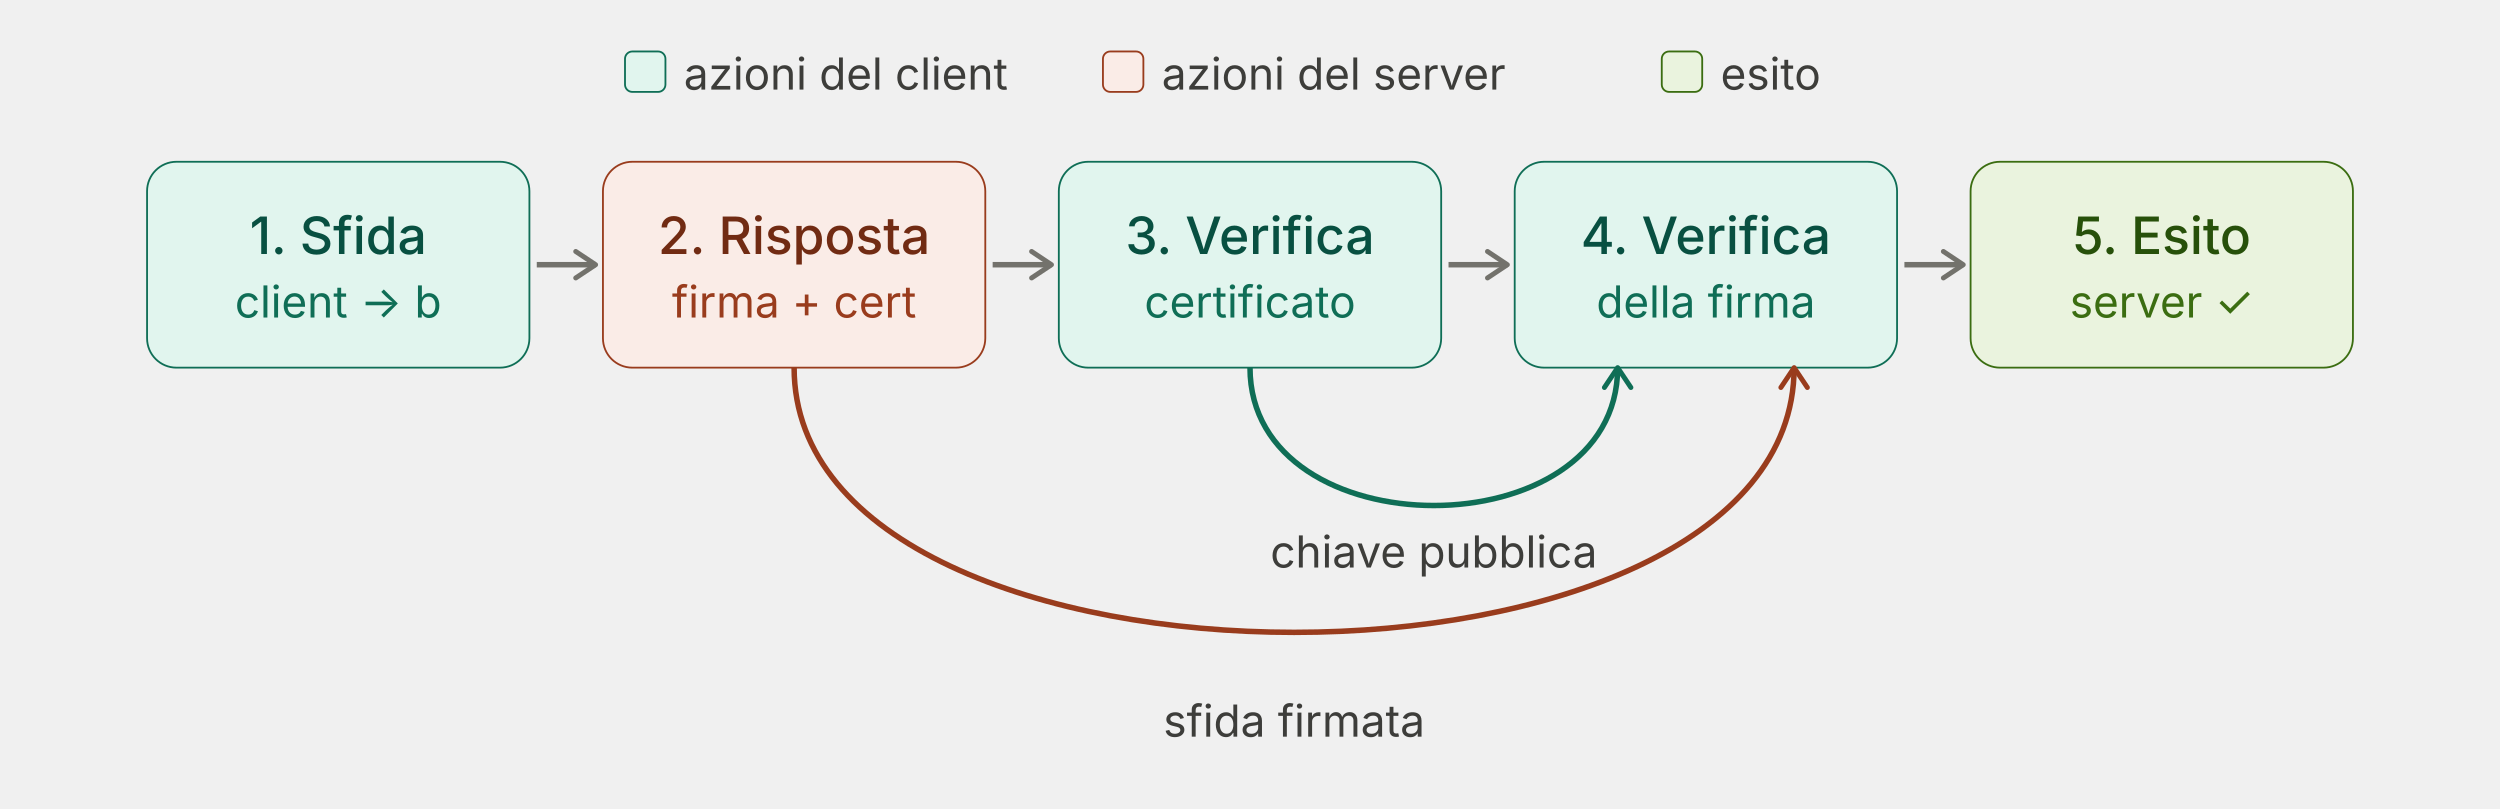
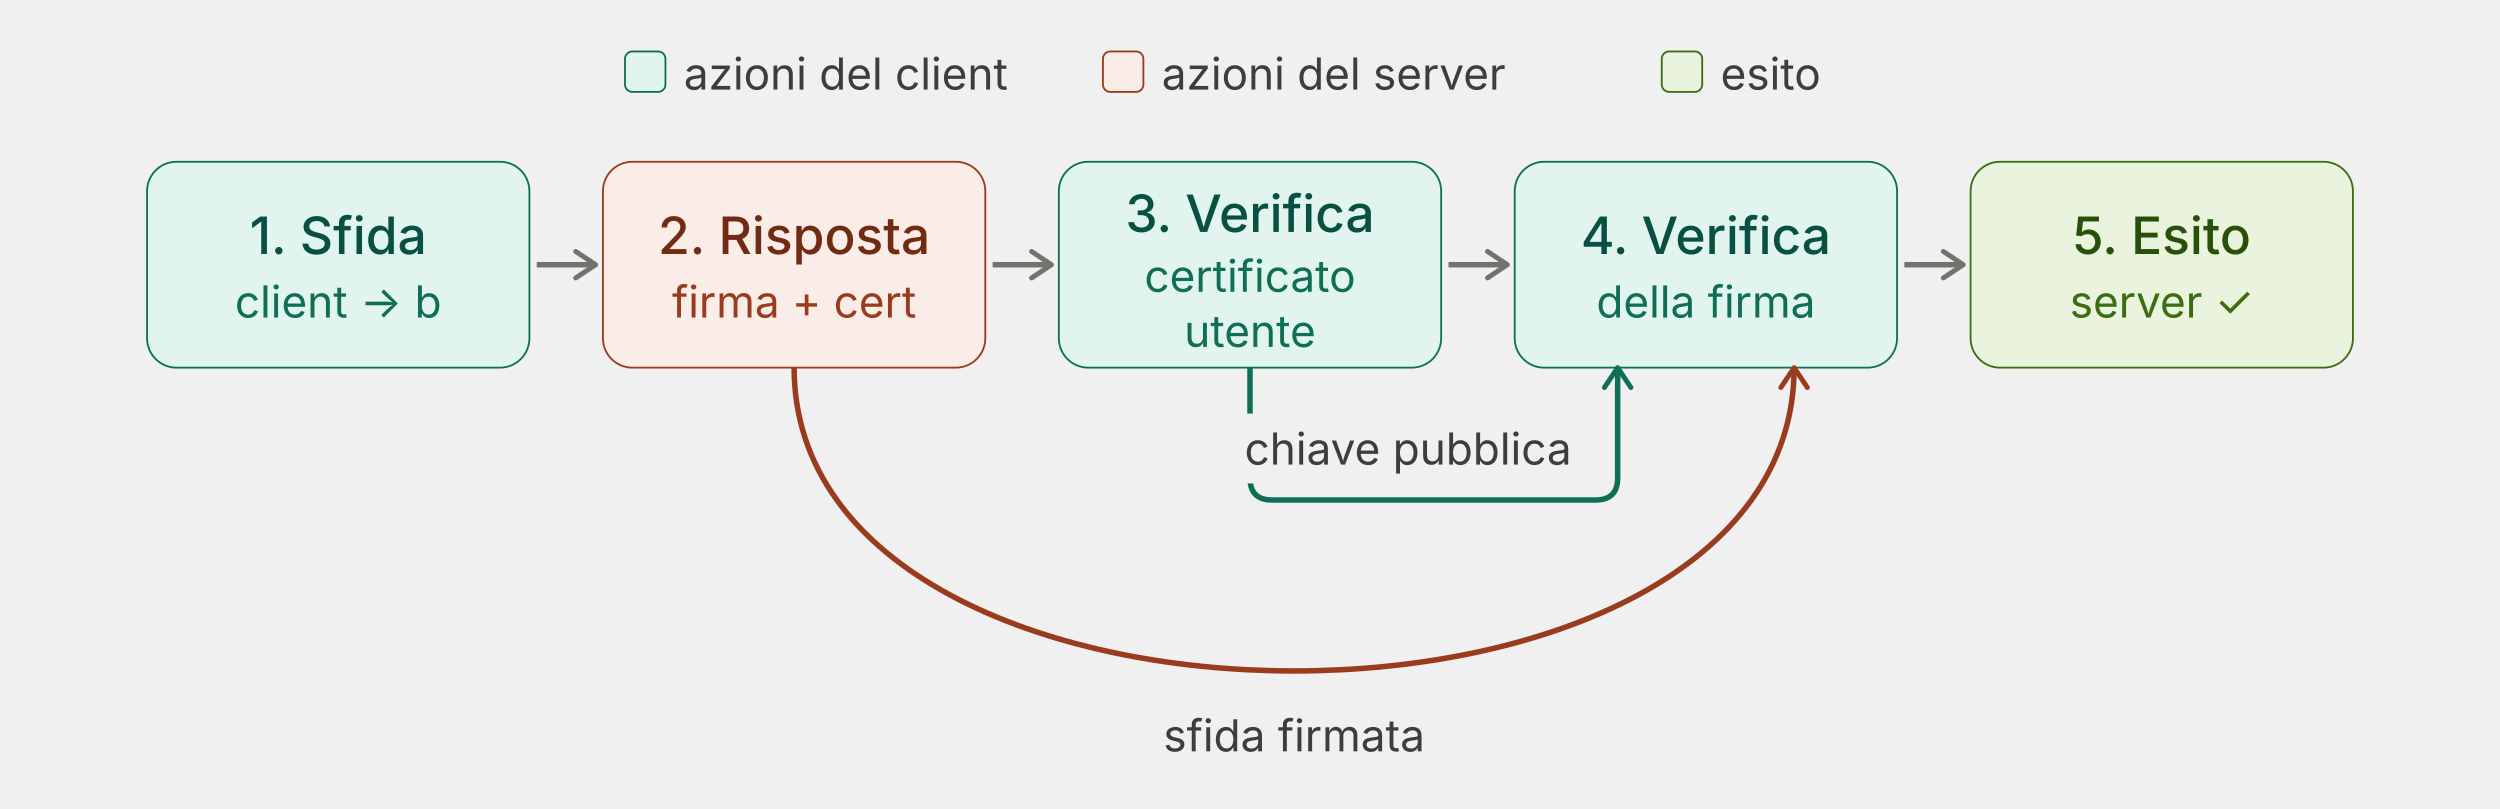
<svg xmlns="http://www.w3.org/2000/svg" width="100%" viewBox="0 0 680 220" role="img" style="">
  <defs>
    <marker id="arrow" viewBox="0 0 10 10" refX="8" refY="5" markerWidth="6" markerHeight="6" orient="auto-start-reverse">
      <path d="M2 1L8 5L2 9" fill="none" stroke="context-stroke" stroke-width="1.5" stroke-linecap="round" stroke-linejoin="round" />
    </marker>
+     <mask id="imagine-text-gaps-hqwn0w" maskUnits="userSpaceOnUse">
+       <rect x="0" y="0" width="680" height="220" fill="white" />
+       <rect x="182" y="10.5" width="94.914" height="19" fill="black" rx="2" />
+       <rect x="312" y="10.5" width="99.688" height="19" fill="black" rx="2" />
+       <rect x="464" y="10.5" width="36.036" height="19" fill="black" rx="2" />
+       <rect x="64.824" y="53.25" width="54.591" height="21.5" fill="black" rx="2" />
+       <rect x="61.016" y="72.5" width="62.024" height="19" fill="black" rx="2" />
+       <rect x="175.617" y="53.25" width="81.002" height="21.5" fill="black" rx="2" />
+       <rect x="178.961" y="72.5" width="74.078" height="19" fill="black" rx="2" />
+       <rect x="302.875" y="47.25" width="74.492" height="21.5" fill="black" rx="2" />
+       <rect x="306.336" y="65.5" width="67.338" height="19" fill="black" rx="2" />
+       <rect x="317.125" y="80.5" width="45.798" height="19" fill="black" rx="2" />
+       <rect x="426.48" y="53.25" width="75.276" height="21.5" fill="black" rx="2" />
+       <rect x="430.285" y="72.5" width="67.43" height="19" fill="black" rx="2" />
+       <rect x="559.914" y="53.25" width="56.449" height="21.5" fill="black" rx="2" />
+       <rect x="560.129" y="72.5" width="55.748" height="19" fill="black" rx="2" />
+       <rect x="335.258" y="112.5" width="95.484" height="19" fill="black" rx="2" />
+       <rect x="312.012" y="190.5" width="79.977" height="19" fill="black" rx="2" />
+     </mask>
  </defs>
  <rect x="170" y="14" width="11" height="11" rx="2" stroke-width="0.5" style="fill:rgb(225, 245, 238);stroke:rgb(15, 110, 86);color:rgb(0, 0, 0);stroke-width:0.5px;stroke-linecap:butt;stroke-linejoin:miter;opacity:1;font-family:&quot;Anthropic Sans&quot;, -apple-system, BlinkMacSystemFont, &quot;Segoe UI&quot;, sans-serif;font-size:16px;font-weight:400;text-anchor:start;dominant-baseline:auto" />
  <text x="186" y="20" dominant-baseline="central" style="fill:rgb(61, 61, 58);stroke:none;color:rgb(0, 0, 0);stroke-width:1px;stroke-linecap:butt;stroke-linejoin:miter;opacity:1;font-family:&quot;Anthropic Sans&quot;, -apple-system, BlinkMacSystemFont, &quot;Segoe UI&quot;, sans-serif;font-size:12px;font-weight:400;text-anchor:start;dominant-baseline:central">azioni del client</text>
  <rect x="300" y="14" width="11" height="11" rx="2" stroke-width="0.5" style="fill:rgb(250, 236, 231);stroke:rgb(153, 60, 29);color:rgb(0, 0, 0);stroke-width:0.5px;stroke-linecap:butt;stroke-linejoin:miter;opacity:1;font-family:&quot;Anthropic Sans&quot;, -apple-system, BlinkMacSystemFont, &quot;Segoe UI&quot;, sans-serif;font-size:16px;font-weight:400;text-anchor:start;dominant-baseline:auto" />
  <text x="316" y="20" dominant-baseline="central" style="fill:rgb(61, 61, 58);stroke:none;color:rgb(0, 0, 0);stroke-width:1px;stroke-linecap:butt;stroke-linejoin:miter;opacity:1;font-family:&quot;Anthropic Sans&quot;, -apple-system, BlinkMacSystemFont, &quot;Segoe UI&quot;, sans-serif;font-size:12px;font-weight:400;text-anchor:start;dominant-baseline:central">azioni del server</text>
  <rect x="452" y="14" width="11" height="11" rx="2" stroke-width="0.5" style="fill:rgb(234, 243, 222);stroke:rgb(59, 109, 17);color:rgb(0, 0, 0);stroke-width:0.5px;stroke-linecap:butt;stroke-linejoin:miter;opacity:1;font-family:&quot;Anthropic Sans&quot;, -apple-system, BlinkMacSystemFont, &quot;Segoe UI&quot;, sans-serif;font-size:16px;font-weight:400;text-anchor:start;dominant-baseline:auto" />
  <text x="468" y="20" dominant-baseline="central" style="fill:rgb(61, 61, 58);stroke:none;color:rgb(0, 0, 0);stroke-width:1px;stroke-linecap:butt;stroke-linejoin:miter;opacity:1;font-family:&quot;Anthropic Sans&quot;, -apple-system, BlinkMacSystemFont, &quot;Segoe UI&quot;, sans-serif;font-size:12px;font-weight:400;text-anchor:start;dominant-baseline:central">esito</text>
  <g style="fill:rgb(0, 0, 0);stroke:none;color:rgb(0, 0, 0);stroke-width:1px;stroke-linecap:butt;stroke-linejoin:miter;opacity:1;font-family:&quot;Anthropic Sans&quot;, -apple-system, BlinkMacSystemFont, &quot;Segoe UI&quot;, sans-serif;font-size:16px;font-weight:400;text-anchor:start;dominant-baseline:auto">
    <rect x="40" y="44" width="104" height="56" rx="8" stroke-width="0.5" style="fill:rgb(225, 245, 238);stroke:rgb(15, 110, 86);color:rgb(0, 0, 0);stroke-width:0.5px;stroke-linecap:butt;stroke-linejoin:miter;opacity:1;font-family:&quot;Anthropic Sans&quot;, -apple-system, BlinkMacSystemFont, &quot;Segoe UI&quot;, sans-serif;font-size:16px;font-weight:400;text-anchor:start;dominant-baseline:auto" />
    <text x="92" y="64" text-anchor="middle" dominant-baseline="central" style="fill:rgb(8, 80, 65);stroke:none;color:rgb(0, 0, 0);stroke-width:1px;stroke-linecap:butt;stroke-linejoin:miter;opacity:1;font-family:&quot;Anthropic Sans&quot;, -apple-system, BlinkMacSystemFont, &quot;Segoe UI&quot;, sans-serif;font-size:14px;font-weight:500;text-anchor:middle;dominant-baseline:central">1. Sfida</text>
    <text x="92" y="82" text-anchor="middle" dominant-baseline="central" style="fill:rgb(15, 110, 86);stroke:none;color:rgb(0, 0, 0);stroke-width:1px;stroke-linecap:butt;stroke-linejoin:miter;opacity:1;font-family:&quot;Anthropic Sans&quot;, -apple-system, BlinkMacSystemFont, &quot;Segoe UI&quot;, sans-serif;font-size:12px;font-weight:400;text-anchor:middle;dominant-baseline:central">client → b</text>
  </g>
  <g style="fill:rgb(0, 0, 0);stroke:none;color:rgb(0, 0, 0);stroke-width:1px;stroke-linecap:butt;stroke-linejoin:miter;opacity:1;font-family:&quot;Anthropic Sans&quot;, -apple-system, BlinkMacSystemFont, &quot;Segoe UI&quot;, sans-serif;font-size:16px;font-weight:400;text-anchor:start;dominant-baseline:auto">
    <rect x="164" y="44" width="104" height="56" rx="8" stroke-width="0.5" style="fill:rgb(250, 236, 231);stroke:rgb(153, 60, 29);color:rgb(0, 0, 0);stroke-width:0.5px;stroke-linecap:butt;stroke-linejoin:miter;opacity:1;font-family:&quot;Anthropic Sans&quot;, -apple-system, BlinkMacSystemFont, &quot;Segoe UI&quot;, sans-serif;font-size:16px;font-weight:400;text-anchor:start;dominant-baseline:auto" />
    <text x="216" y="64" text-anchor="middle" dominant-baseline="central" style="fill:rgb(113, 43, 19);stroke:none;color:rgb(0, 0, 0);stroke-width:1px;stroke-linecap:butt;stroke-linejoin:miter;opacity:1;font-family:&quot;Anthropic Sans&quot;, -apple-system, BlinkMacSystemFont, &quot;Segoe UI&quot;, sans-serif;font-size:14px;font-weight:500;text-anchor:middle;dominant-baseline:central">2. Risposta</text>
    <text x="216" y="82" text-anchor="middle" dominant-baseline="central" style="fill:rgb(153, 60, 29);stroke:none;color:rgb(0, 0, 0);stroke-width:1px;stroke-linecap:butt;stroke-linejoin:miter;opacity:1;font-family:&quot;Anthropic Sans&quot;, -apple-system, BlinkMacSystemFont, &quot;Segoe UI&quot;, sans-serif;font-size:12px;font-weight:400;text-anchor:middle;dominant-baseline:central">firma + cert</text>
  </g>
  <g style="fill:rgb(0, 0, 0);stroke:none;color:rgb(0, 0, 0);stroke-width:1px;stroke-linecap:butt;stroke-linejoin:miter;opacity:1;font-family:&quot;Anthropic Sans&quot;, -apple-system, BlinkMacSystemFont, &quot;Segoe UI&quot;, sans-serif;font-size:16px;font-weight:400;text-anchor:start;dominant-baseline:auto">
    <rect x="288" y="44" width="104" height="56" rx="8" stroke-width="0.5" style="fill:rgb(225, 245, 238);stroke:rgb(15, 110, 86);color:rgb(0, 0, 0);stroke-width:0.5px;stroke-linecap:butt;stroke-linejoin:miter;opacity:1;font-family:&quot;Anthropic Sans&quot;, -apple-system, BlinkMacSystemFont, &quot;Segoe UI&quot;, sans-serif;font-size:16px;font-weight:400;text-anchor:start;dominant-baseline:auto" />
-     <text x="340" y="64" text-anchor="middle" dominant-baseline="central" style="fill:rgb(8, 80, 65);stroke:none;color:rgb(0, 0, 0);stroke-width:1px;stroke-linecap:butt;stroke-linejoin:miter;opacity:1;font-family:&quot;Anthropic Sans&quot;, -apple-system, BlinkMacSystemFont, &quot;Segoe UI&quot;, sans-serif;font-size:14px;font-weight:500;text-anchor:middle;dominant-baseline:central">3. Verifica</text>
-     <text x="340" y="82" text-anchor="middle" dominant-baseline="central" style="fill:rgb(15, 110, 86);stroke:none;color:rgb(0, 0, 0);stroke-width:1px;stroke-linecap:butt;stroke-linejoin:miter;opacity:1;font-family:&quot;Anthropic Sans&quot;, -apple-system, BlinkMacSystemFont, &quot;Segoe UI&quot;, sans-serif;font-size:12px;font-weight:400;text-anchor:middle;dominant-baseline:central">certificato</text>
+     <text x="340" y="58" text-anchor="middle" dominant-baseline="central" style="fill:rgb(8, 80, 65);stroke:none;color:rgb(0, 0, 0);stroke-width:1px;stroke-linecap:butt;stroke-linejoin:miter;opacity:1;font-family:&quot;Anthropic Sans&quot;, -apple-system, BlinkMacSystemFont, &quot;Segoe UI&quot;, sans-serif;font-size:14px;font-weight:500;text-anchor:middle;dominant-baseline:central">3. Verifica</text>
+     <text x="340" y="75" text-anchor="middle" dominant-baseline="central" style="fill:rgb(15, 110, 86);stroke:none;color:rgb(0, 0, 0);stroke-width:1px;stroke-linecap:butt;stroke-linejoin:miter;opacity:1;font-family:&quot;Anthropic Sans&quot;, -apple-system, BlinkMacSystemFont, &quot;Segoe UI&quot;, sans-serif;font-size:12px;font-weight:400;text-anchor:middle;dominant-baseline:central">certificato</text>
+     <text x="340" y="90" text-anchor="middle" dominant-baseline="central" style="fill:rgb(15, 110, 86);stroke:none;color:rgb(0, 0, 0);stroke-width:1px;stroke-linecap:butt;stroke-linejoin:miter;opacity:1;font-family:&quot;Anthropic Sans&quot;, -apple-system, BlinkMacSystemFont, &quot;Segoe UI&quot;, sans-serif;font-size:12px;font-weight:400;text-anchor:middle;dominant-baseline:central">utente</text>
  </g>
  <g style="fill:rgb(0, 0, 0);stroke:none;color:rgb(0, 0, 0);stroke-width:1px;stroke-linecap:butt;stroke-linejoin:miter;opacity:1;font-family:&quot;Anthropic Sans&quot;, -apple-system, BlinkMacSystemFont, &quot;Segoe UI&quot;, sans-serif;font-size:16px;font-weight:400;text-anchor:start;dominant-baseline:auto">
    <rect x="412" y="44" width="104" height="56" rx="8" stroke-width="0.5" style="fill:rgb(225, 245, 238);stroke:rgb(15, 110, 86);color:rgb(0, 0, 0);stroke-width:0.5px;stroke-linecap:butt;stroke-linejoin:miter;opacity:1;font-family:&quot;Anthropic Sans&quot;, -apple-system, BlinkMacSystemFont, &quot;Segoe UI&quot;, sans-serif;font-size:16px;font-weight:400;text-anchor:start;dominant-baseline:auto" />
    <text x="464" y="64" text-anchor="middle" dominant-baseline="central" style="fill:rgb(8, 80, 65);stroke:none;color:rgb(0, 0, 0);stroke-width:1px;stroke-linecap:butt;stroke-linejoin:miter;opacity:1;font-family:&quot;Anthropic Sans&quot;, -apple-system, BlinkMacSystemFont, &quot;Segoe UI&quot;, sans-serif;font-size:14px;font-weight:500;text-anchor:middle;dominant-baseline:central">4. Verifica</text>
    <text x="464" y="82" text-anchor="middle" dominant-baseline="central" style="fill:rgb(15, 110, 86);stroke:none;color:rgb(0, 0, 0);stroke-width:1px;stroke-linecap:butt;stroke-linejoin:miter;opacity:1;font-family:&quot;Anthropic Sans&quot;, -apple-system, BlinkMacSystemFont, &quot;Segoe UI&quot;, sans-serif;font-size:12px;font-weight:400;text-anchor:middle;dominant-baseline:central">della firma</text>
  </g>
  <g style="fill:rgb(0, 0, 0);stroke:none;color:rgb(0, 0, 0);stroke-width:1px;stroke-linecap:butt;stroke-linejoin:miter;opacity:1;font-family:&quot;Anthropic Sans&quot;, -apple-system, BlinkMacSystemFont, &quot;Segoe UI&quot;, sans-serif;font-size:16px;font-weight:400;text-anchor:start;dominant-baseline:auto">
    <rect x="536" y="44" width="104" height="56" rx="8" stroke-width="0.5" style="fill:rgb(234, 243, 222);stroke:rgb(59, 109, 17);color:rgb(0, 0, 0);stroke-width:0.5px;stroke-linecap:butt;stroke-linejoin:miter;opacity:1;font-family:&quot;Anthropic Sans&quot;, -apple-system, BlinkMacSystemFont, &quot;Segoe UI&quot;, sans-serif;font-size:16px;font-weight:400;text-anchor:start;dominant-baseline:auto" />
    <text x="588" y="64" text-anchor="middle" dominant-baseline="central" style="fill:rgb(39, 80, 10);stroke:none;color:rgb(0, 0, 0);stroke-width:1px;stroke-linecap:butt;stroke-linejoin:miter;opacity:1;font-family:&quot;Anthropic Sans&quot;, -apple-system, BlinkMacSystemFont, &quot;Segoe UI&quot;, sans-serif;font-size:14px;font-weight:500;text-anchor:middle;dominant-baseline:central">5. Esito</text>
    <text x="588" y="82" text-anchor="middle" dominant-baseline="central" style="fill:rgb(59, 109, 17);stroke:none;color:rgb(0, 0, 0);stroke-width:1px;stroke-linecap:butt;stroke-linejoin:miter;opacity:1;font-family:&quot;Anthropic Sans&quot;, -apple-system, BlinkMacSystemFont, &quot;Segoe UI&quot;, sans-serif;font-size:12px;font-weight:400;text-anchor:middle;dominant-baseline:central">server ✓</text>
  </g>
  <line x1="146" y1="72" x2="162" y2="72" marker-end="url(#arrow)" style="fill:none;stroke:rgb(115, 114, 108);color:rgb(0, 0, 0);stroke-width:1.5px;stroke-linecap:butt;stroke-linejoin:miter;opacity:1;font-family:&quot;Anthropic Sans&quot;, -apple-system, BlinkMacSystemFont, &quot;Segoe UI&quot;, sans-serif;font-size:16px;font-weight:400;text-anchor:start;dominant-baseline:auto" />
  <line x1="270" y1="72" x2="286" y2="72" marker-end="url(#arrow)" style="fill:none;stroke:rgb(115, 114, 108);color:rgb(0, 0, 0);stroke-width:1.5px;stroke-linecap:butt;stroke-linejoin:miter;opacity:1;font-family:&quot;Anthropic Sans&quot;, -apple-system, BlinkMacSystemFont, &quot;Segoe UI&quot;, sans-serif;font-size:16px;font-weight:400;text-anchor:start;dominant-baseline:auto" />
  <line x1="394" y1="72" x2="410" y2="72" marker-end="url(#arrow)" style="fill:none;stroke:rgb(115, 114, 108);color:rgb(0, 0, 0);stroke-width:1.5px;stroke-linecap:butt;stroke-linejoin:miter;opacity:1;font-family:&quot;Anthropic Sans&quot;, -apple-system, BlinkMacSystemFont, &quot;Segoe UI&quot;, sans-serif;font-size:16px;font-weight:400;text-anchor:start;dominant-baseline:auto" />
  <line x1="518" y1="72" x2="534" y2="72" marker-end="url(#arrow)" style="fill:none;stroke:rgb(115, 114, 108);color:rgb(0, 0, 0);stroke-width:1.5px;stroke-linecap:butt;stroke-linejoin:miter;opacity:1;font-family:&quot;Anthropic Sans&quot;, -apple-system, BlinkMacSystemFont, &quot;Segoe UI&quot;, sans-serif;font-size:16px;font-weight:400;text-anchor:start;dominant-baseline:auto" />
-   <path d="M340 100 C340 150 440 150 440 100" fill="none" stroke="#0F6E56" stroke-width="1.5" marker-end="url(#arrow)" style="fill:none;stroke:rgb(15, 110, 86);color:rgb(0, 0, 0);stroke-width:1.5px;stroke-linecap:butt;stroke-linejoin:miter;opacity:1;font-family:&quot;Anthropic Sans&quot;, -apple-system, BlinkMacSystemFont, &quot;Segoe UI&quot;, sans-serif;font-size:16px;font-weight:400;text-anchor:start;dominant-baseline:auto" />
-   <text x="390" y="150" text-anchor="middle" dominant-baseline="central" fill="#0F6E56" style="fill:rgb(61, 61, 58);stroke:none;color:rgb(0, 0, 0);stroke-width:1px;stroke-linecap:butt;stroke-linejoin:miter;opacity:1;font-family:&quot;Anthropic Sans&quot;, -apple-system, BlinkMacSystemFont, &quot;Segoe UI&quot;, sans-serif;font-size:12px;font-weight:400;text-anchor:middle;dominant-baseline:central">chiave pubblica</text>
-   <path d="M216 100 C216 196 488 196 488 100" fill="none" stroke="#993C1D" stroke-width="1.5" marker-end="url(#arrow)" style="fill:none;stroke:rgb(153, 60, 29);color:rgb(0, 0, 0);stroke-width:1.5px;stroke-linecap:butt;stroke-linejoin:miter;opacity:1;font-family:&quot;Anthropic Sans&quot;, -apple-system, BlinkMacSystemFont, &quot;Segoe UI&quot;, sans-serif;font-size:16px;font-weight:400;text-anchor:start;dominant-baseline:auto" />
-   <text x="352" y="196" text-anchor="middle" dominant-baseline="central" fill="#993C1D" style="fill:rgb(61, 61, 58);stroke:none;color:rgb(0, 0, 0);stroke-width:1px;stroke-linecap:butt;stroke-linejoin:miter;opacity:1;font-family:&quot;Anthropic Sans&quot;, -apple-system, BlinkMacSystemFont, &quot;Segoe UI&quot;, sans-serif;font-size:12px;font-weight:400;text-anchor:middle;dominant-baseline:central">sfida firmata</text>
+   <text x="383" y="122" text-anchor="middle" dominant-baseline="central" fill="#0F6E56" style="fill:rgb(61, 61, 58);stroke:none;color:rgb(0, 0, 0);stroke-width:1px;stroke-linecap:butt;stroke-linejoin:miter;opacity:1;font-family:&quot;Anthropic Sans&quot;, -apple-system, BlinkMacSystemFont, &quot;Segoe UI&quot;, sans-serif;font-size:12px;font-weight:400;text-anchor:middle;dominant-baseline:central">chiave pubblica</text>
+   <path d="M340 100 L340 130 Q340 136 346 136 L434 136 Q440 136 440 130 L440 100" fill="none" stroke="#0F6E56" stroke-width="1.5" marker-end="url(#arrow)" mask="url(#imagine-text-gaps-hqwn0w)" style="fill:none;stroke:rgb(15, 110, 86);color:rgb(0, 0, 0);stroke-width:1.5px;stroke-linecap:butt;stroke-linejoin:miter;opacity:1;font-family:&quot;Anthropic Sans&quot;, -apple-system, BlinkMacSystemFont, &quot;Segoe UI&quot;, sans-serif;font-size:16px;font-weight:400;text-anchor:start;dominant-baseline:auto" />
+   <path d="M216 100 C216 210 488 210 488 100" fill="none" stroke="#993C1D" stroke-width="1.5" marker-end="url(#arrow)" style="fill:none;stroke:rgb(153, 60, 29);color:rgb(0, 0, 0);stroke-width:1.5px;stroke-linecap:butt;stroke-linejoin:miter;opacity:1;font-family:&quot;Anthropic Sans&quot;, -apple-system, BlinkMacSystemFont, &quot;Segoe UI&quot;, sans-serif;font-size:16px;font-weight:400;text-anchor:start;dominant-baseline:auto" />
+   <text x="352" y="200" text-anchor="middle" dominant-baseline="central" fill="#993C1D" style="fill:rgb(61, 61, 58);stroke:none;color:rgb(0, 0, 0);stroke-width:1px;stroke-linecap:butt;stroke-linejoin:miter;opacity:1;font-family:&quot;Anthropic Sans&quot;, -apple-system, BlinkMacSystemFont, &quot;Segoe UI&quot;, sans-serif;font-size:12px;font-weight:400;text-anchor:middle;dominant-baseline:central">sfida firmata</text>
</svg>
